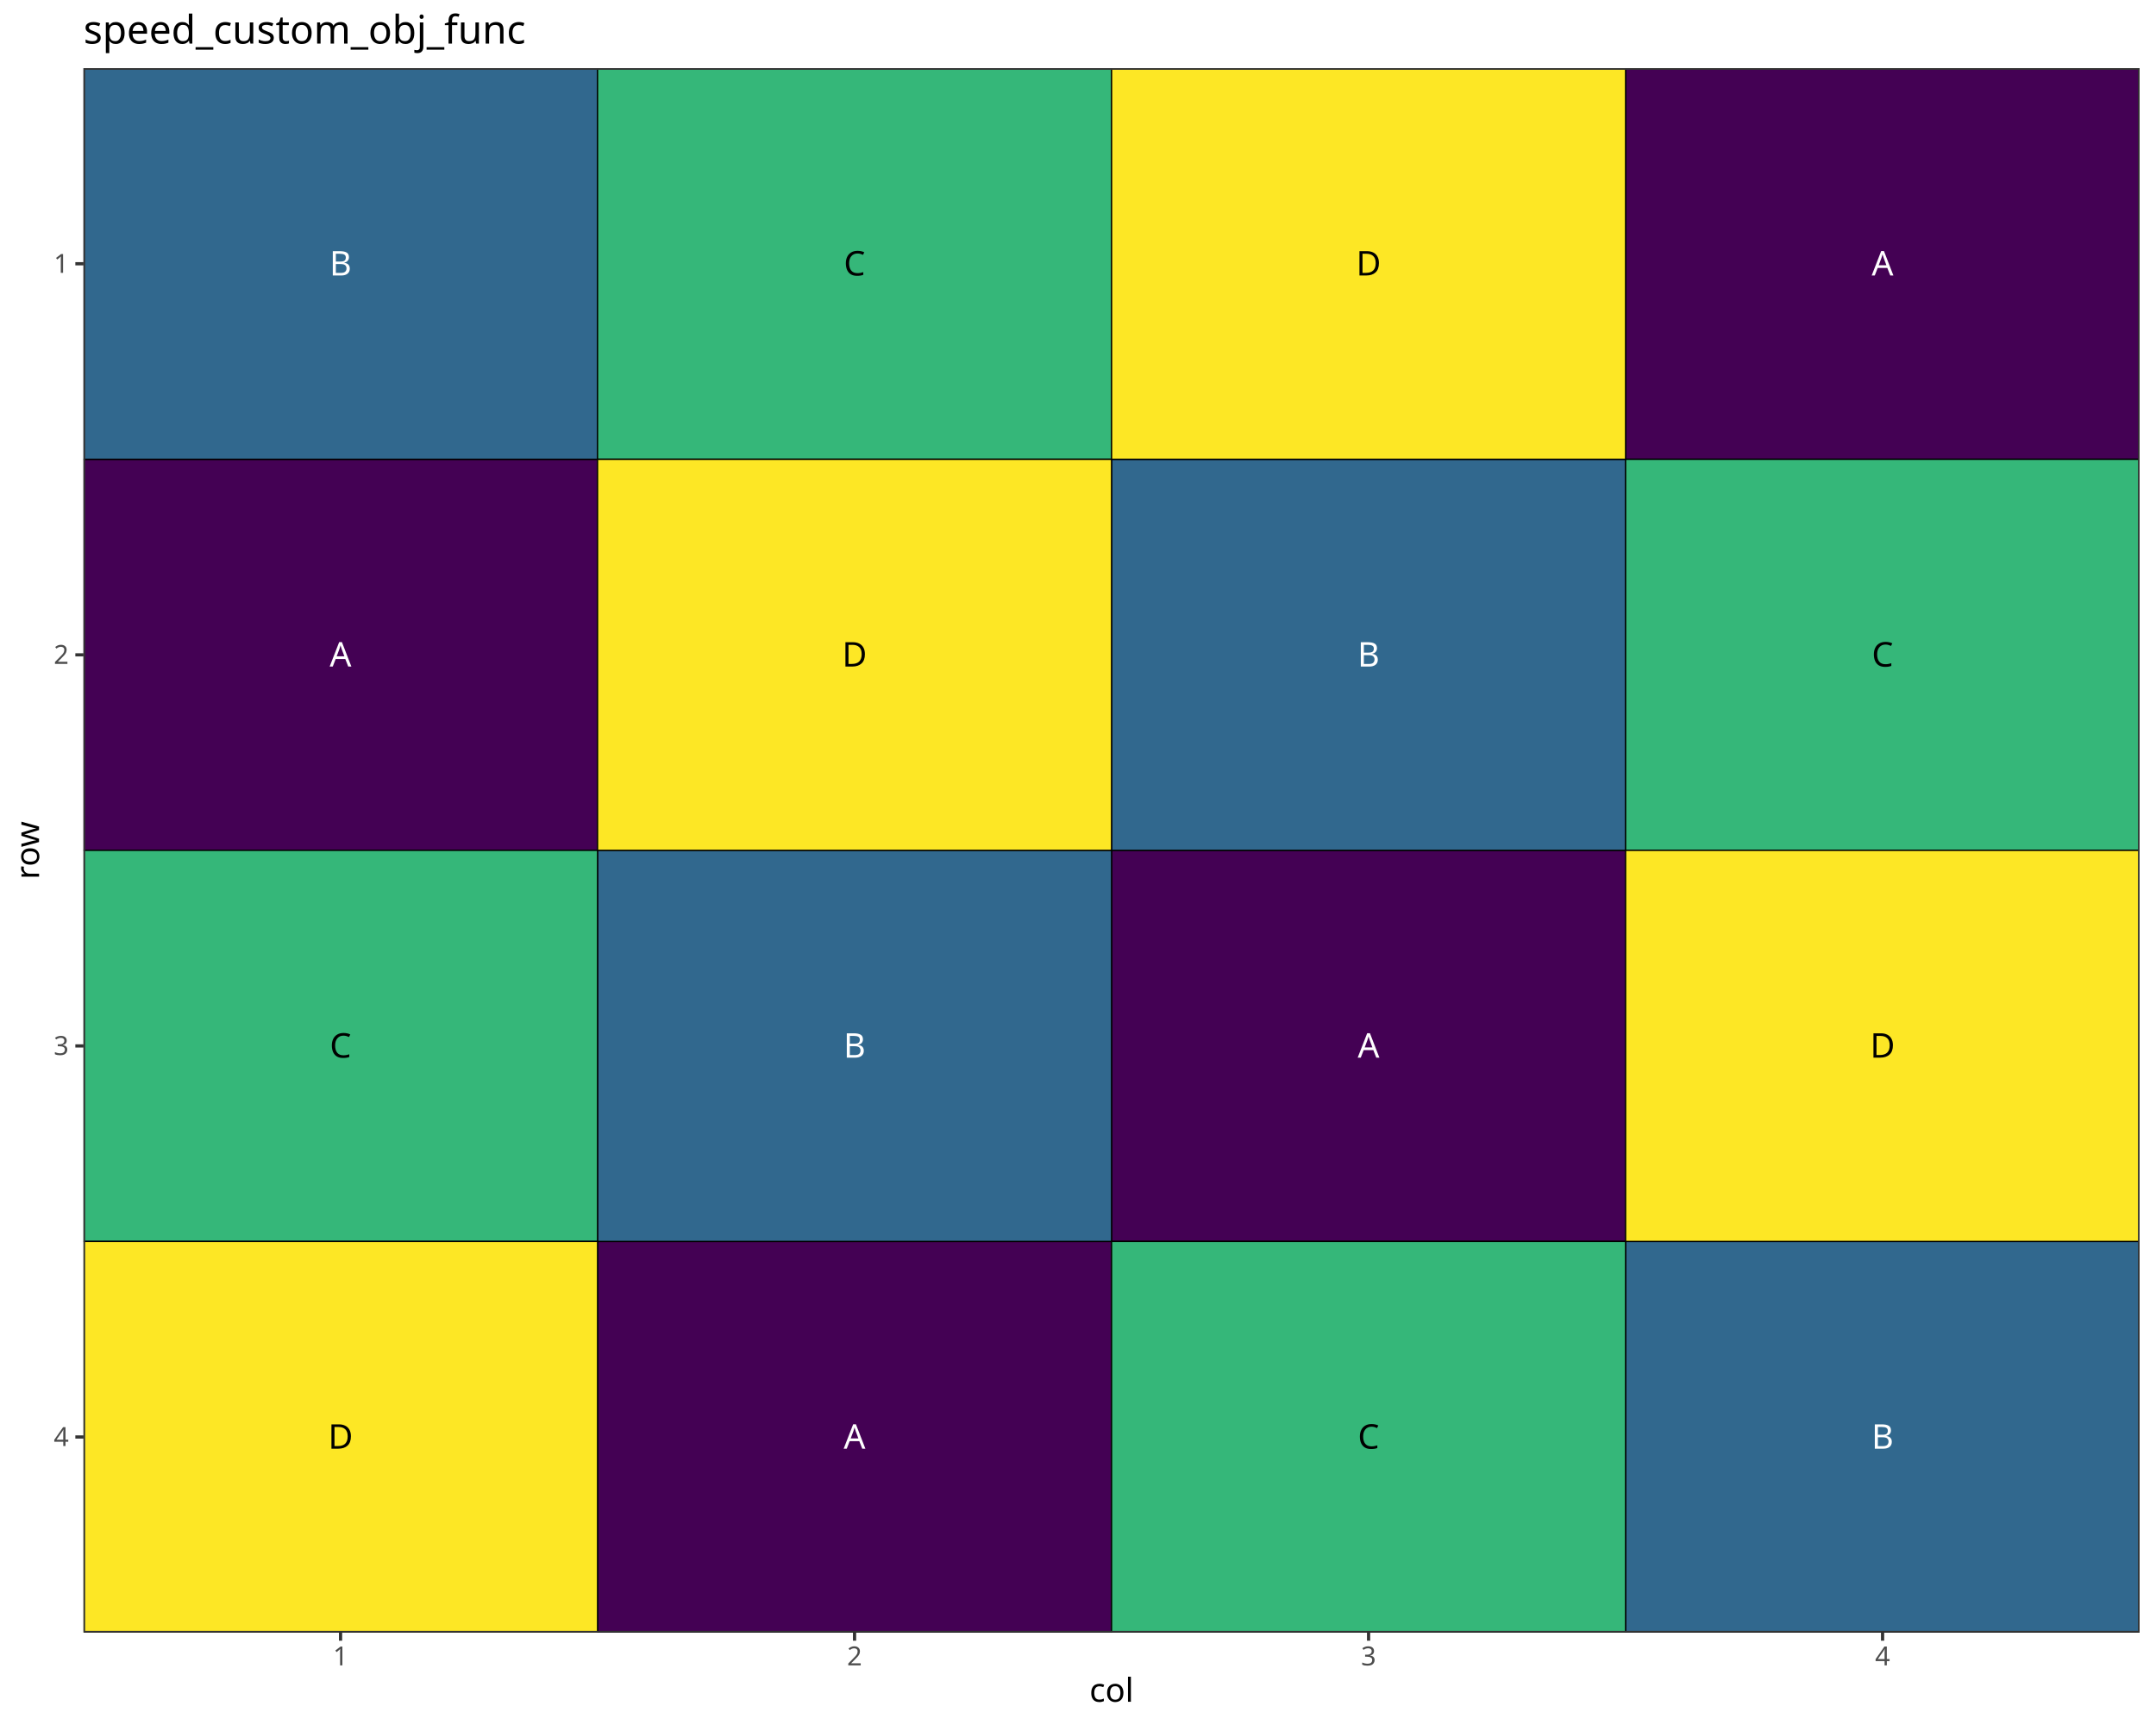
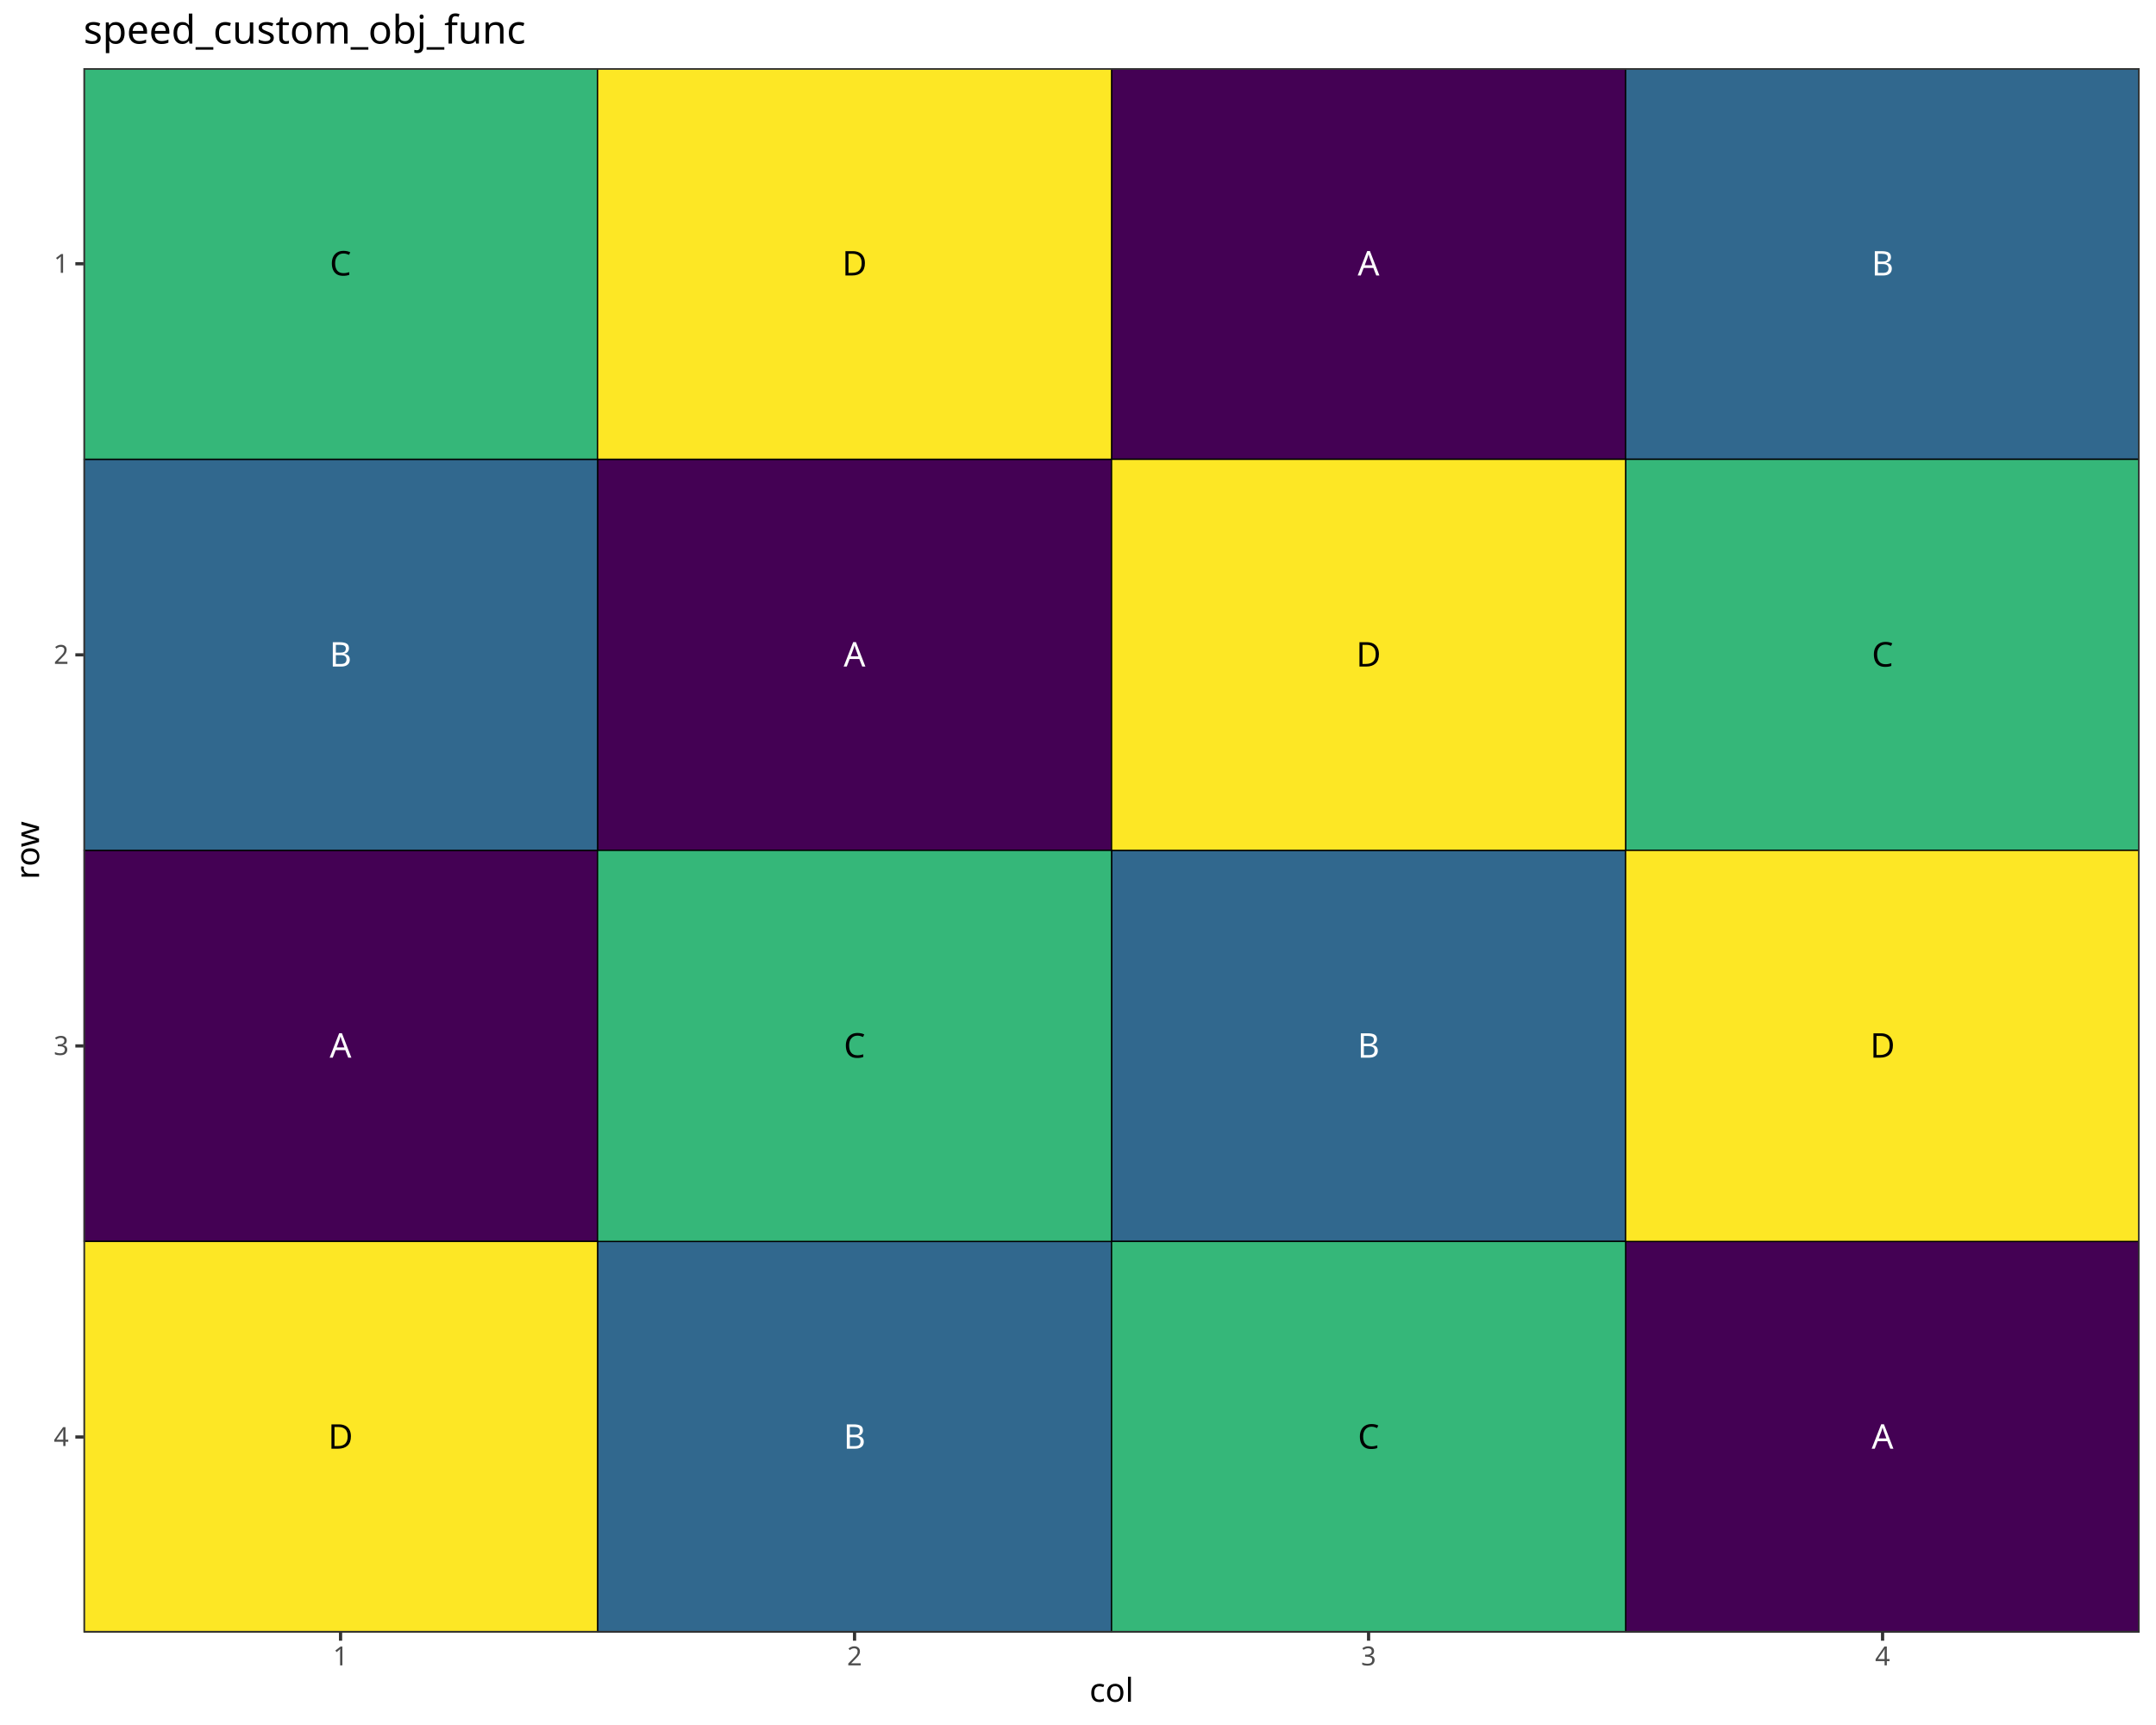
<svg xmlns="http://www.w3.org/2000/svg" class="svglite" data-engine-version="2.0" width="720.00pt" height="576.00pt" viewBox="0 0 720.00 576.00">
  <defs>
    <style type="text/css">
    .svglite line, .svglite polyline, .svglite polygon, .svglite path, .svglite rect, .svglite circle {
      fill: none;
      stroke: #000000;
      stroke-linecap: round;
      stroke-linejoin: round;
      stroke-miterlimit: 10.00;
    }
  </style>
  </defs>
  <rect width="100%" height="100%" style="stroke: none; fill: #FFFFFF;" />
  <defs>
    <clipPath id="cpMC4wMHw3MjAuMDB8MC4wMHw1NzYuMDA=">
      <rect x="0.00" y="0.00" width="720.00" height="576.00" />
    </clipPath>
  </defs>
  <g clip-path="url(#cpMC4wMHw3MjAuMDB8MC4wMHw1NzYuMDA=)">
    <rect x="0.00" y="0.00" width="720.00" height="576.00" style="stroke-width: 1.07; stroke: #FFFFFF; fill: #FFFFFF;" />
  </g>
  <defs>
    <clipPath id="cpMjcuOTB8NzE0LjUyfDIyLjc4fDU0NS4xMQ==">
      <rect x="27.90" y="22.78" width="686.62" height="522.33" />
    </clipPath>
  </defs>
  <g clip-path="url(#cpMjcuOTB8NzE0LjUyfDIyLjc4fDU0NS4xMQ==)">
    <rect x="27.90" y="22.78" width="686.62" height="522.33" style="stroke-width: 1.07; stroke: none; fill: #FFFFFF;" />
    <polyline points="27.90,22.78 714.52,22.78 " style="stroke-width: 0.53; stroke: #EBEBEB; stroke-linecap: butt;" />
    <polyline points="27.90,153.37 714.52,153.37 " style="stroke-width: 0.53; stroke: #EBEBEB; stroke-linecap: butt;" />
    <polyline points="27.90,283.95 714.52,283.95 " style="stroke-width: 0.53; stroke: #EBEBEB; stroke-linecap: butt;" />
    <polyline points="27.90,414.53 714.52,414.53 " style="stroke-width: 0.53; stroke: #EBEBEB; stroke-linecap: butt;" />
    <polyline points="27.90,545.11 714.52,545.11 " style="stroke-width: 0.53; stroke: #EBEBEB; stroke-linecap: butt;" />
    <polyline points="27.90,545.11 27.90,22.78 " style="stroke-width: 0.53; stroke: #EBEBEB; stroke-linecap: butt;" />
    <polyline points="199.55,545.11 199.55,22.78 " style="stroke-width: 0.53; stroke: #EBEBEB; stroke-linecap: butt;" />
    <polyline points="371.21,545.11 371.21,22.78 " style="stroke-width: 0.53; stroke: #EBEBEB; stroke-linecap: butt;" />
    <polyline points="542.87,545.11 542.87,22.78 " style="stroke-width: 0.53; stroke: #EBEBEB; stroke-linecap: butt;" />
    <polyline points="714.52,545.11 714.52,22.78 " style="stroke-width: 0.53; stroke: #EBEBEB; stroke-linecap: butt;" />
    <polyline points="27.90,88.07 714.52,88.07 " style="stroke-width: 1.07; stroke: #EBEBEB; stroke-linecap: butt;" />
    <polyline points="27.90,218.66 714.52,218.66 " style="stroke-width: 1.07; stroke: #EBEBEB; stroke-linecap: butt;" />
    <polyline points="27.90,349.24 714.52,349.24 " style="stroke-width: 1.07; stroke: #EBEBEB; stroke-linecap: butt;" />
    <polyline points="27.90,479.82 714.52,479.82 " style="stroke-width: 1.07; stroke: #EBEBEB; stroke-linecap: butt;" />
    <polyline points="113.73,545.11 113.73,22.78 " style="stroke-width: 1.07; stroke: #EBEBEB; stroke-linecap: butt;" />
    <polyline points="285.38,545.11 285.38,22.78 " style="stroke-width: 1.07; stroke: #EBEBEB; stroke-linecap: butt;" />
    <polyline points="457.04,545.11 457.04,22.78 " style="stroke-width: 1.07; stroke: #EBEBEB; stroke-linecap: butt;" />
    <polyline points="628.69,545.11 628.69,22.78 " style="stroke-width: 1.07; stroke: #EBEBEB; stroke-linecap: butt;" />
-     <rect x="27.90" y="153.37" width="171.66" height="130.58" style="stroke-width: 0.43; stroke-linecap: butt; stroke-linejoin: miter; fill: #440154;" />
-     <rect x="199.55" y="414.53" width="171.66" height="130.58" style="stroke-width: 0.43; stroke-linecap: butt; stroke-linejoin: miter; fill: #440154;" />
-     <rect x="371.21" y="283.95" width="171.66" height="130.58" style="stroke-width: 0.43; stroke-linecap: butt; stroke-linejoin: miter; fill: #440154;" />
-     <rect x="542.87" y="22.78" width="171.66" height="130.58" style="stroke-width: 0.43; stroke-linecap: butt; stroke-linejoin: miter; fill: #440154;" />
-     <rect x="27.90" y="22.78" width="171.66" height="130.58" style="stroke-width: 0.43; stroke-linecap: butt; stroke-linejoin: miter; fill: #31688E;" />
-     <rect x="199.55" y="283.95" width="171.66" height="130.58" style="stroke-width: 0.43; stroke-linecap: butt; stroke-linejoin: miter; fill: #31688E;" />
-     <rect x="371.21" y="153.37" width="171.66" height="130.58" style="stroke-width: 0.43; stroke-linecap: butt; stroke-linejoin: miter; fill: #31688E;" />
-     <rect x="542.87" y="414.53" width="171.66" height="130.58" style="stroke-width: 0.43; stroke-linecap: butt; stroke-linejoin: miter; fill: #31688E;" />
-     <rect x="27.90" y="283.95" width="171.66" height="130.58" style="stroke-width: 0.43; stroke-linecap: butt; stroke-linejoin: miter; fill: #35B779;" />
-     <rect x="199.55" y="22.78" width="171.66" height="130.58" style="stroke-width: 0.43; stroke-linecap: butt; stroke-linejoin: miter; fill: #35B779;" />
+     <rect x="27.90" y="283.95" width="171.66" height="130.58" style="stroke-width: 0.43; stroke-linecap: butt; stroke-linejoin: miter; fill: #440154;" />
+     <rect x="199.55" y="153.37" width="171.66" height="130.58" style="stroke-width: 0.43; stroke-linecap: butt; stroke-linejoin: miter; fill: #440154;" />
+     <rect x="371.21" y="22.78" width="171.66" height="130.58" style="stroke-width: 0.43; stroke-linecap: butt; stroke-linejoin: miter; fill: #440154;" />
+     <rect x="542.87" y="414.53" width="171.66" height="130.58" style="stroke-width: 0.43; stroke-linecap: butt; stroke-linejoin: miter; fill: #440154;" />
+     <rect x="27.90" y="153.37" width="171.66" height="130.58" style="stroke-width: 0.43; stroke-linecap: butt; stroke-linejoin: miter; fill: #31688E;" />
+     <rect x="199.55" y="414.53" width="171.66" height="130.58" style="stroke-width: 0.43; stroke-linecap: butt; stroke-linejoin: miter; fill: #31688E;" />
+     <rect x="371.21" y="283.95" width="171.66" height="130.58" style="stroke-width: 0.43; stroke-linecap: butt; stroke-linejoin: miter; fill: #31688E;" />
+     <rect x="542.87" y="22.78" width="171.66" height="130.58" style="stroke-width: 0.43; stroke-linecap: butt; stroke-linejoin: miter; fill: #31688E;" />
+     <rect x="27.90" y="22.78" width="171.66" height="130.58" style="stroke-width: 0.43; stroke-linecap: butt; stroke-linejoin: miter; fill: #35B779;" />
+     <rect x="199.55" y="283.95" width="171.66" height="130.58" style="stroke-width: 0.43; stroke-linecap: butt; stroke-linejoin: miter; fill: #35B779;" />
    <rect x="371.21" y="414.53" width="171.66" height="130.58" style="stroke-width: 0.43; stroke-linecap: butt; stroke-linejoin: miter; fill: #35B779;" />
    <rect x="542.87" y="153.37" width="171.66" height="130.58" style="stroke-width: 0.43; stroke-linecap: butt; stroke-linejoin: miter; fill: #35B779;" />
    <rect x="27.90" y="414.53" width="171.66" height="130.58" style="stroke-width: 0.43; stroke-linecap: butt; stroke-linejoin: miter; fill: #FDE725;" />
-     <rect x="199.55" y="153.37" width="171.66" height="130.58" style="stroke-width: 0.43; stroke-linecap: butt; stroke-linejoin: miter; fill: #FDE725;" />
-     <rect x="371.21" y="22.78" width="171.66" height="130.58" style="stroke-width: 0.43; stroke-linecap: butt; stroke-linejoin: miter; fill: #FDE725;" />
+     <rect x="199.55" y="22.78" width="171.66" height="130.58" style="stroke-width: 0.43; stroke-linecap: butt; stroke-linejoin: miter; fill: #FDE725;" />
+     <rect x="371.21" y="153.37" width="171.66" height="130.58" style="stroke-width: 0.43; stroke-linecap: butt; stroke-linejoin: miter; fill: #FDE725;" />
    <rect x="542.87" y="283.95" width="171.66" height="130.58" style="stroke-width: 0.43; stroke-linecap: butt; stroke-linejoin: miter; fill: #FDE725;" />
-     <text x="113.73" y="222.57" text-anchor="middle" style="font-size: 11.38px; fill: #FFFFFF; font-family: sans;" textLength="7.59px" lengthAdjust="spacingAndGlyphs">A</text>
-     <text x="285.38" y="483.74" text-anchor="middle" style="font-size: 11.38px; fill: #FFFFFF; font-family: sans;" textLength="7.59px" lengthAdjust="spacingAndGlyphs">A</text>
-     <text x="457.04" y="353.16" text-anchor="middle" style="font-size: 11.38px; fill: #FFFFFF; font-family: sans;" textLength="7.59px" lengthAdjust="spacingAndGlyphs">A</text>
-     <text x="628.69" y="91.99" text-anchor="middle" style="font-size: 11.38px; fill: #FFFFFF; font-family: sans;" textLength="7.59px" lengthAdjust="spacingAndGlyphs">A</text>
-     <text x="113.73" y="91.99" text-anchor="middle" style="font-size: 11.38px; fill: #FFFFFF; font-family: sans;" textLength="7.59px" lengthAdjust="spacingAndGlyphs">B</text>
-     <text x="285.38" y="353.16" text-anchor="middle" style="font-size: 11.38px; fill: #FFFFFF; font-family: sans;" textLength="7.59px" lengthAdjust="spacingAndGlyphs">B</text>
-     <text x="457.04" y="222.57" text-anchor="middle" style="font-size: 11.38px; fill: #FFFFFF; font-family: sans;" textLength="7.59px" lengthAdjust="spacingAndGlyphs">B</text>
-     <text x="628.69" y="483.74" text-anchor="middle" style="font-size: 11.38px; fill: #FFFFFF; font-family: sans;" textLength="7.59px" lengthAdjust="spacingAndGlyphs">B</text>
-     <text x="113.73" y="353.16" text-anchor="middle" style="font-size: 11.38px; font-family: sans;" textLength="8.22px" lengthAdjust="spacingAndGlyphs">C</text>
-     <text x="285.38" y="91.99" text-anchor="middle" style="font-size: 11.38px; font-family: sans;" textLength="8.22px" lengthAdjust="spacingAndGlyphs">C</text>
+     <text x="113.73" y="353.16" text-anchor="middle" style="font-size: 11.38px; fill: #FFFFFF; font-family: sans;" textLength="7.59px" lengthAdjust="spacingAndGlyphs">A</text>
+     <text x="285.38" y="222.57" text-anchor="middle" style="font-size: 11.38px; fill: #FFFFFF; font-family: sans;" textLength="7.59px" lengthAdjust="spacingAndGlyphs">A</text>
+     <text x="457.04" y="91.99" text-anchor="middle" style="font-size: 11.38px; fill: #FFFFFF; font-family: sans;" textLength="7.59px" lengthAdjust="spacingAndGlyphs">A</text>
+     <text x="628.69" y="483.74" text-anchor="middle" style="font-size: 11.38px; fill: #FFFFFF; font-family: sans;" textLength="7.59px" lengthAdjust="spacingAndGlyphs">A</text>
+     <text x="113.73" y="222.57" text-anchor="middle" style="font-size: 11.38px; fill: #FFFFFF; font-family: sans;" textLength="7.59px" lengthAdjust="spacingAndGlyphs">B</text>
+     <text x="285.38" y="483.74" text-anchor="middle" style="font-size: 11.38px; fill: #FFFFFF; font-family: sans;" textLength="7.59px" lengthAdjust="spacingAndGlyphs">B</text>
+     <text x="457.04" y="353.16" text-anchor="middle" style="font-size: 11.38px; fill: #FFFFFF; font-family: sans;" textLength="7.59px" lengthAdjust="spacingAndGlyphs">B</text>
+     <text x="628.69" y="91.99" text-anchor="middle" style="font-size: 11.38px; fill: #FFFFFF; font-family: sans;" textLength="7.59px" lengthAdjust="spacingAndGlyphs">B</text>
+     <text x="113.73" y="91.99" text-anchor="middle" style="font-size: 11.38px; font-family: sans;" textLength="8.22px" lengthAdjust="spacingAndGlyphs">C</text>
+     <text x="285.38" y="353.16" text-anchor="middle" style="font-size: 11.38px; font-family: sans;" textLength="8.22px" lengthAdjust="spacingAndGlyphs">C</text>
    <text x="457.04" y="483.74" text-anchor="middle" style="font-size: 11.38px; font-family: sans;" textLength="8.22px" lengthAdjust="spacingAndGlyphs">C</text>
    <text x="628.69" y="222.57" text-anchor="middle" style="font-size: 11.38px; font-family: sans;" textLength="8.22px" lengthAdjust="spacingAndGlyphs">C</text>
    <text x="113.73" y="483.74" text-anchor="middle" style="font-size: 11.38px; font-family: sans;" textLength="8.22px" lengthAdjust="spacingAndGlyphs">D</text>
-     <text x="285.38" y="222.57" text-anchor="middle" style="font-size: 11.38px; font-family: sans;" textLength="8.22px" lengthAdjust="spacingAndGlyphs">D</text>
-     <text x="457.04" y="91.99" text-anchor="middle" style="font-size: 11.38px; font-family: sans;" textLength="8.22px" lengthAdjust="spacingAndGlyphs">D</text>
+     <text x="285.38" y="91.99" text-anchor="middle" style="font-size: 11.38px; font-family: sans;" textLength="8.22px" lengthAdjust="spacingAndGlyphs">D</text>
+     <text x="457.04" y="222.57" text-anchor="middle" style="font-size: 11.38px; font-family: sans;" textLength="8.22px" lengthAdjust="spacingAndGlyphs">D</text>
    <text x="628.69" y="353.16" text-anchor="middle" style="font-size: 11.38px; font-family: sans;" textLength="8.22px" lengthAdjust="spacingAndGlyphs">D</text>
    <rect x="27.90" y="22.78" width="686.62" height="522.33" style="stroke-width: 1.07; stroke: #333333;" />
  </g>
  <g clip-path="url(#cpMC4wMHw3MjAuMDB8MC4wMHw1NzYuMDA=)">
    <text x="22.97" y="91.10" text-anchor="end" style="font-size: 8.80px; fill: #4D4D4D; font-family: sans;" textLength="4.89px" lengthAdjust="spacingAndGlyphs">1</text>
    <text x="22.97" y="221.68" text-anchor="end" style="font-size: 8.80px; fill: #4D4D4D; font-family: sans;" textLength="4.89px" lengthAdjust="spacingAndGlyphs">2</text>
    <text x="22.97" y="352.27" text-anchor="end" style="font-size: 8.80px; fill: #4D4D4D; font-family: sans;" textLength="4.89px" lengthAdjust="spacingAndGlyphs">3</text>
    <text x="22.97" y="482.85" text-anchor="end" style="font-size: 8.80px; fill: #4D4D4D; font-family: sans;" textLength="4.89px" lengthAdjust="spacingAndGlyphs">4</text>
    <polyline points="25.16,88.07 27.90,88.07 " style="stroke-width: 1.07; stroke: #333333; stroke-linecap: butt;" />
    <polyline points="25.16,218.66 27.90,218.66 " style="stroke-width: 1.07; stroke: #333333; stroke-linecap: butt;" />
    <polyline points="25.16,349.24 27.90,349.24 " style="stroke-width: 1.07; stroke: #333333; stroke-linecap: butt;" />
    <polyline points="25.16,479.82 27.90,479.82 " style="stroke-width: 1.07; stroke: #333333; stroke-linecap: butt;" />
    <polyline points="113.73,547.85 113.73,545.11 " style="stroke-width: 1.07; stroke: #333333; stroke-linecap: butt;" />
    <polyline points="285.38,547.85 285.38,545.11 " style="stroke-width: 1.07; stroke: #333333; stroke-linecap: butt;" />
    <polyline points="457.04,547.85 457.04,545.11 " style="stroke-width: 1.07; stroke: #333333; stroke-linecap: butt;" />
    <polyline points="628.69,547.85 628.69,545.11 " style="stroke-width: 1.07; stroke: #333333; stroke-linecap: butt;" />
    <text x="113.73" y="556.10" text-anchor="middle" style="font-size: 8.80px; fill: #4D4D4D; font-family: sans;" textLength="4.89px" lengthAdjust="spacingAndGlyphs">1</text>
    <text x="285.38" y="556.10" text-anchor="middle" style="font-size: 8.80px; fill: #4D4D4D; font-family: sans;" textLength="4.89px" lengthAdjust="spacingAndGlyphs">2</text>
    <text x="457.04" y="556.10" text-anchor="middle" style="font-size: 8.80px; fill: #4D4D4D; font-family: sans;" textLength="4.89px" lengthAdjust="spacingAndGlyphs">3</text>
    <text x="628.69" y="556.10" text-anchor="middle" style="font-size: 8.80px; fill: #4D4D4D; font-family: sans;" textLength="4.89px" lengthAdjust="spacingAndGlyphs">4</text>
    <text x="371.21" y="568.24" text-anchor="middle" style="font-size: 11.00px; font-family: sans;" textLength="14.06px" lengthAdjust="spacingAndGlyphs">col</text>
    <text transform="translate(13.05,283.95) rotate(-90)" text-anchor="middle" style="font-size: 11.00px; font-family: sans;" textLength="17.73px" lengthAdjust="spacingAndGlyphs">row</text>
    <text x="27.90" y="14.56" style="font-size: 13.20px; font-family: sans;" textLength="143.13px" lengthAdjust="spacingAndGlyphs">speed_custom_obj_func</text>
  </g>
</svg>
